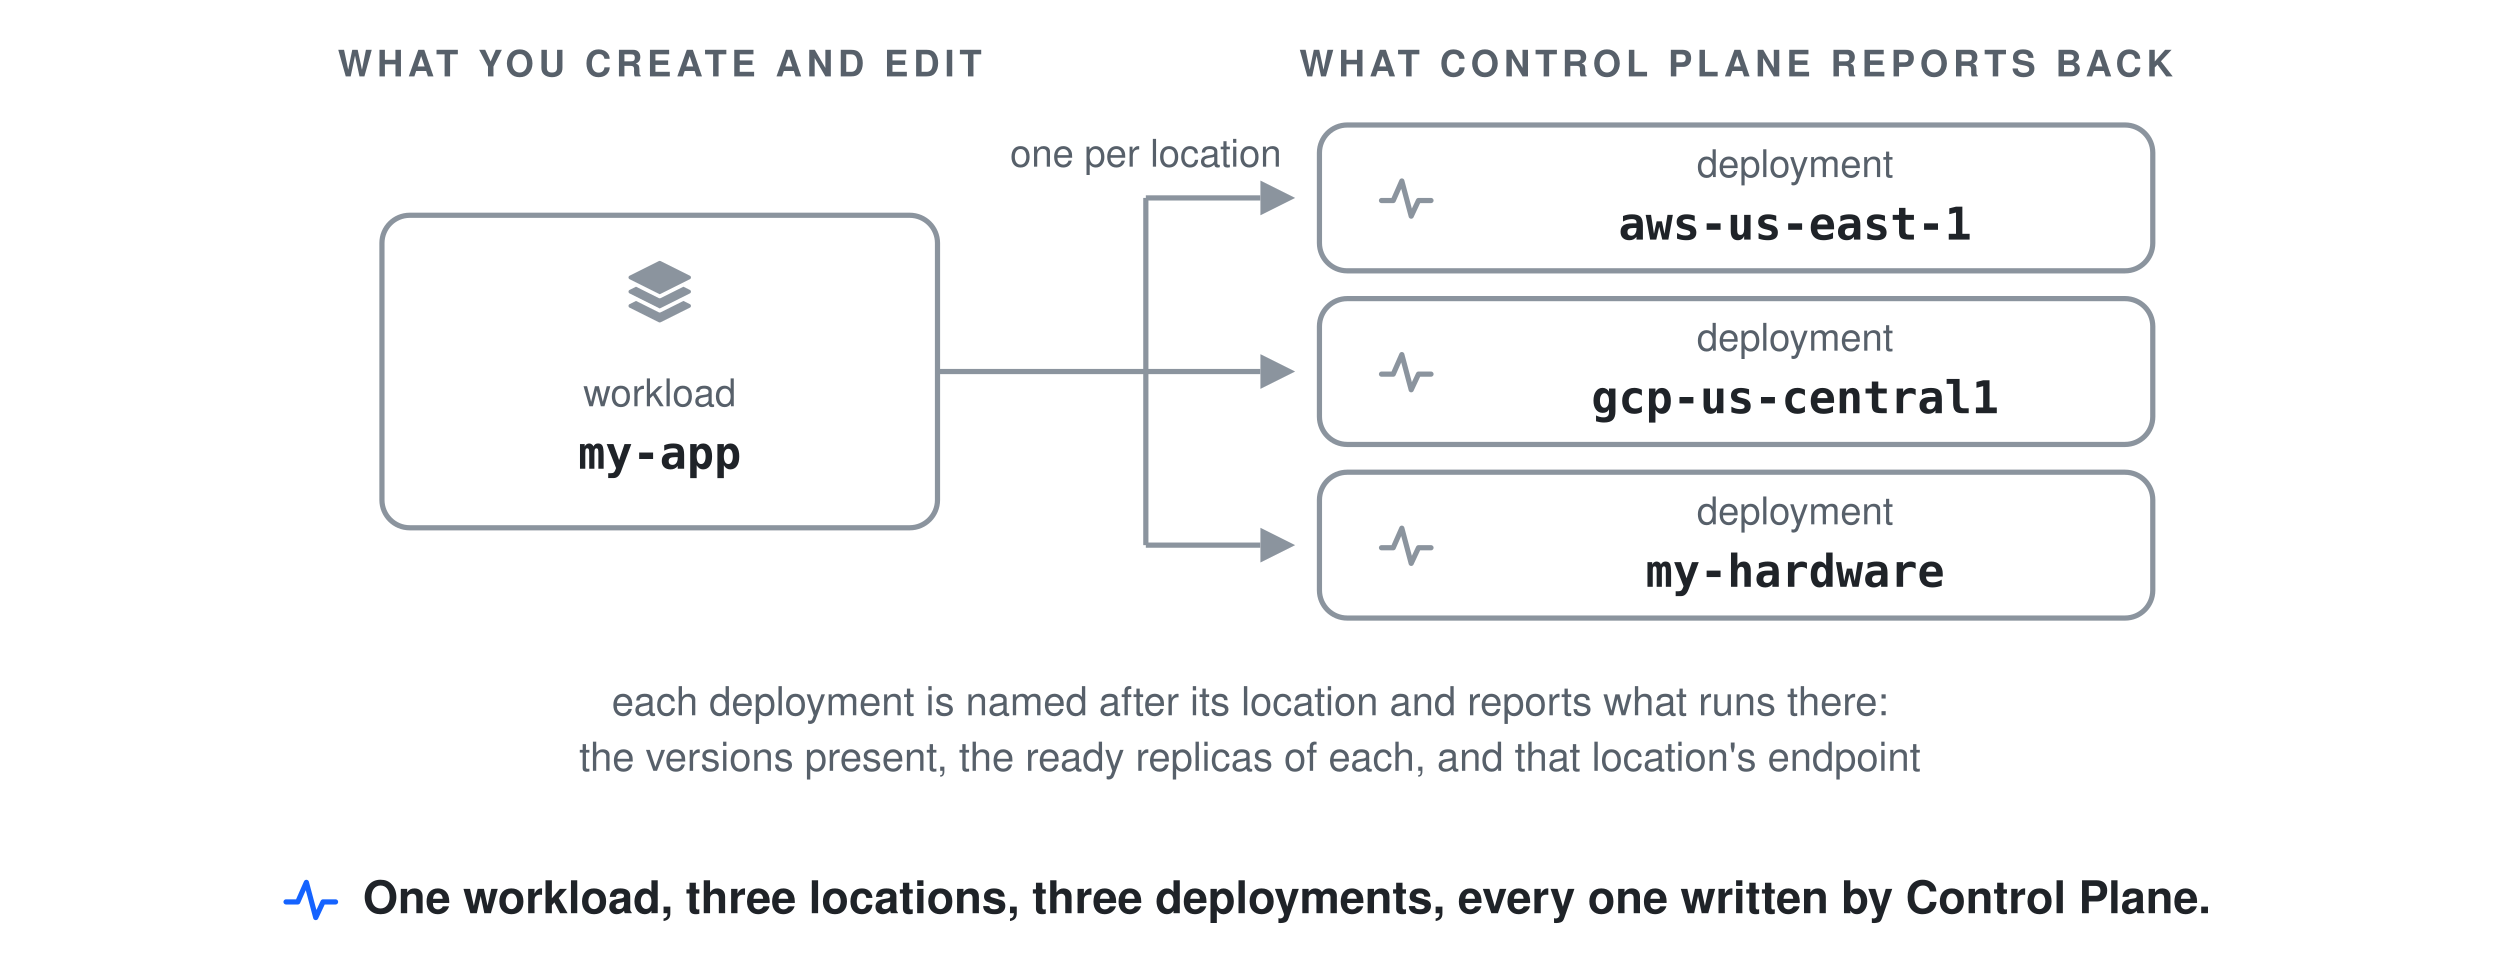
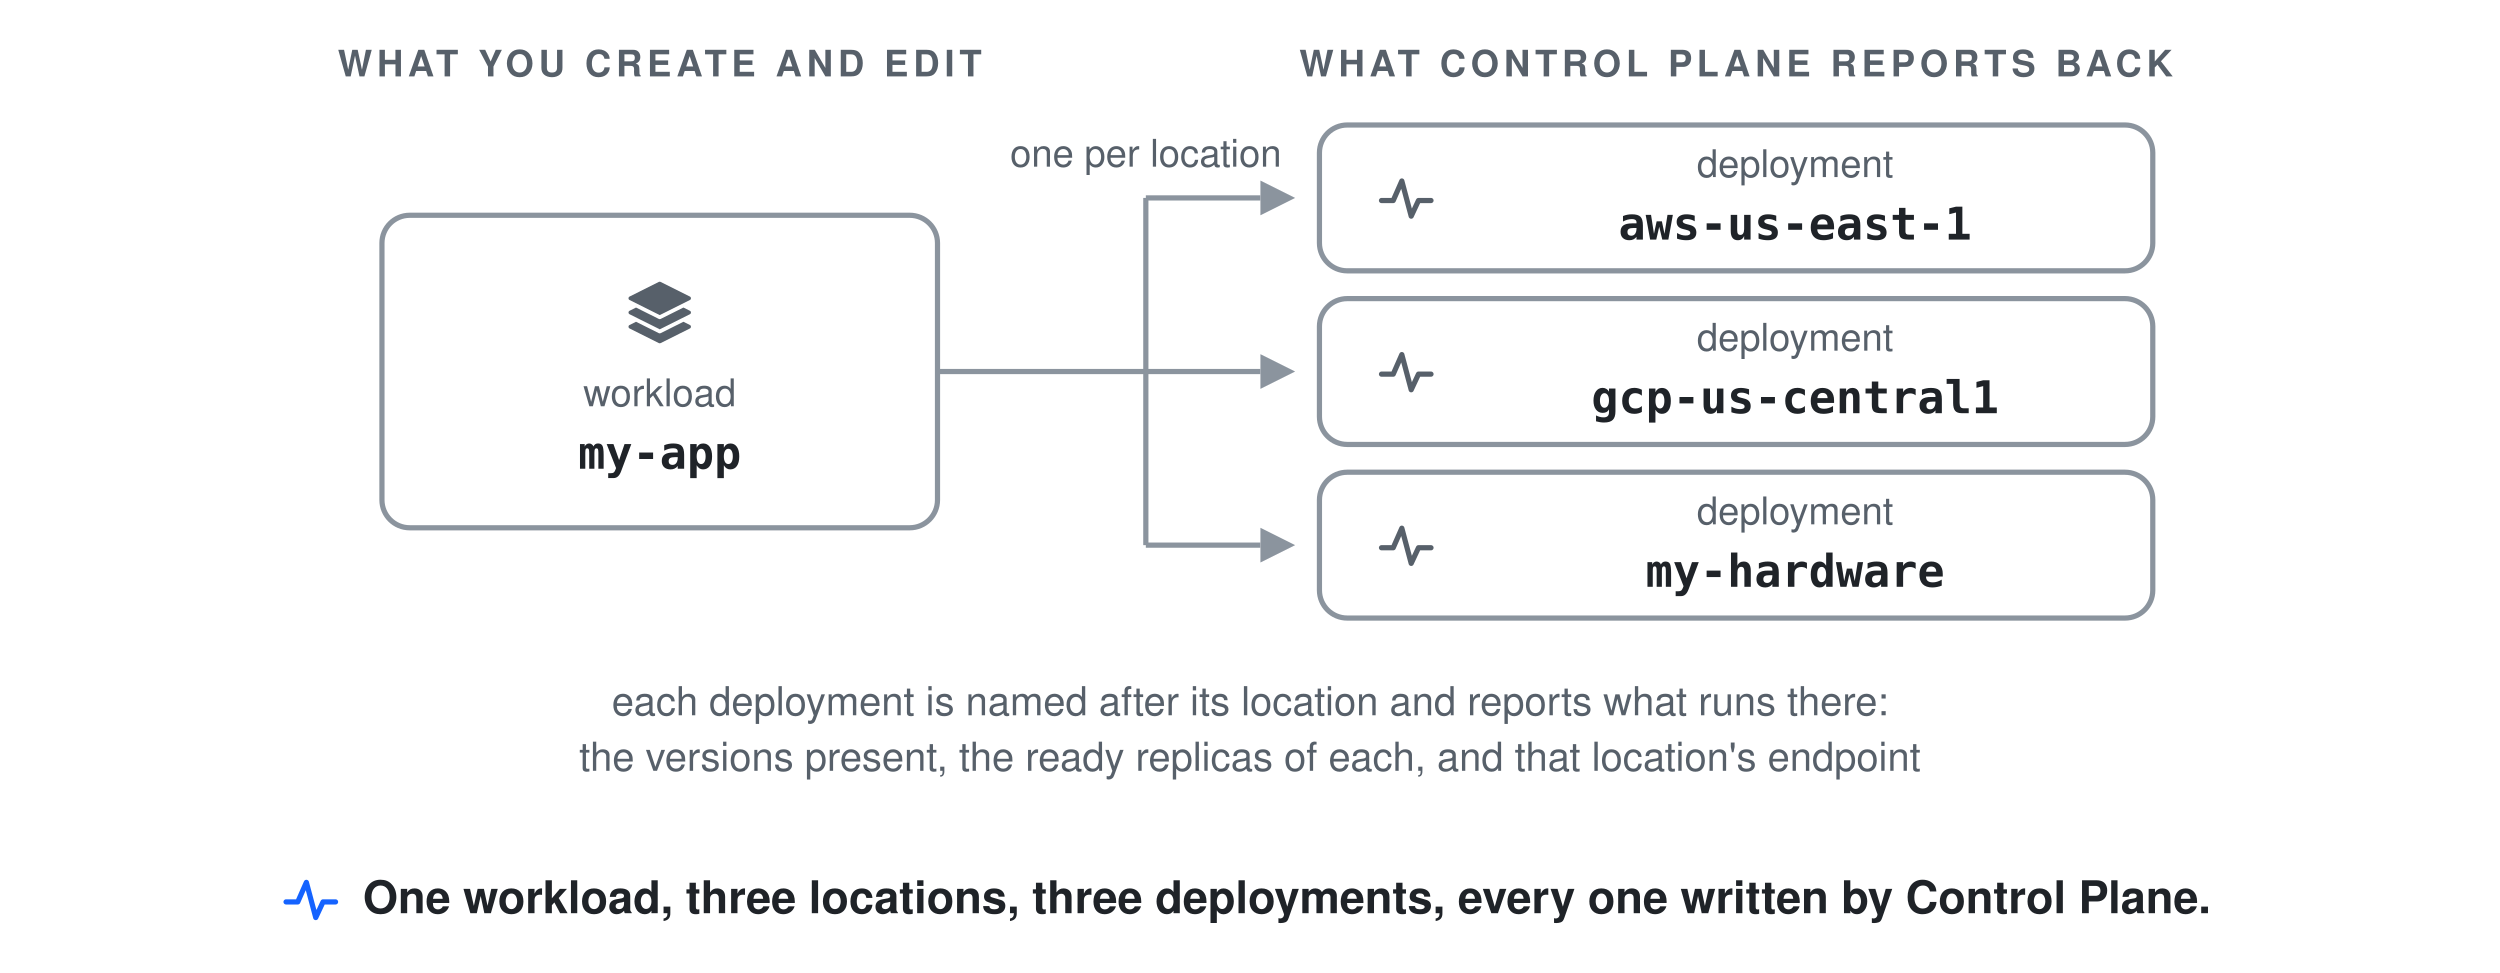
<svg xmlns="http://www.w3.org/2000/svg" viewBox="0 0 720 280" role="img" aria-label="The workload you create and edit, my-app, on the left. An arrow labeled one per location fans out to three deployments Control Plane reports back: aws-us-east-1, gcp-us-central1, and my-hardware. Each deployment is named after its location and reports what runs there: the versions present, the ready replicas of each, and that location's endpoint. One workload, three locations, three deployments, every one written by Control Plane.">
  <style>
  .box{fill:none;stroke:#8b949e;stroke-width:1.5}
  .lbl{fill:#57606a;font:600 10.5px ui-sans-serif,-apple-system,"Segoe UI",Helvetica,Arial,sans-serif;letter-spacing:1.4px}
  .kind{fill:#57606a;font:400 11px ui-sans-serif,-apple-system,"Segoe UI",Helvetica,Arial,sans-serif}
  .val{fill:#1f2328;font:600 13px SFMono-Regular,Menlo,Consolas,monospace}
  .sub{fill:#57606a;font:400 11.5px ui-sans-serif,-apple-system,"Segoe UI",Helvetica,Arial,sans-serif}
  .sum{fill:#1f2328;font:600 13px ui-sans-serif,-apple-system,"Segoe UI",Helvetica,Arial,sans-serif}
  .line{stroke:#8b949e;stroke-width:1.5;fill:none}
  .head{fill:#8b949e}
-   .ico{fill:#8b949e}
+   .ico{fill:#57606a}
  .icop{fill:#1563ff}
-   .pulse{stroke:#8b949e;stroke-width:2;fill:none;stroke-linejoin:round;stroke-linecap:round}
+   .pulse{stroke:#57606a;stroke-width:2;fill:none;stroke-linejoin:round;stroke-linecap:round}
  .pulsep{stroke:#1563ff;stroke-width:2;fill:none;stroke-linejoin:round;stroke-linecap:round}
  @media (prefers-color-scheme:dark){
    .box{stroke:#6e7681}
    .lbl,.kind,.sub{fill:#9198a1}
    .val,.sum{fill:#e6edf3}
    .line{stroke:#6e7681}
-     .head,.ico{fill:#6e7681}
+     .head{fill:#6e7681}
+     .ico{fill:#9198a1}
    .icop{fill:#64a5ef}
  }
</style>
  <text x="190" y="22" class="lbl" text-anchor="middle">WHAT YOU CREATE AND EDIT</text>
  <text x="500" y="22" class="lbl" text-anchor="middle">WHAT CONTROL PLANE REPORTS BACK</text>
  <rect x="110" y="62" width="160" height="90" rx="8" class="box" />
-   <g class="ico" transform="translate(181,75) scale(0.035156)">
+   <g class="ico" transform="translate(181,81) scale(0.035156)">
    <g>
      <path d="m263.085 425.468c-2.215 1.108-4.626 1.661-7.038 1.661-2.411 0-4.823-.554-7.038-1.661l-187.143-93.572-53.166 26.583c-11.599 5.8-11.599 22.353 0 28.152l240.309 120.155c4.431 2.215 9.646 2.215 14.076 0l240.309-120.155c11.599-5.8 11.599-22.353 0-28.152l-53.166-26.583z" />
      <path d="m263.085 308.959c-2.215 1.108-4.626 1.661-7.038 1.661-2.411 0-4.823-.554-7.038-1.661l-187.143-93.571-53.166 26.583c-11.599 5.8-11.599 22.353 0 28.152l247.347 123.674 247.347-123.674c11.599-5.8 11.599-22.353 0-28.152l-53.166-26.583z" />
      <path d="m503.394 125.462-240.309-120.155c-4.431-2.215-9.646-2.215-14.076 0l-240.309 120.155c-11.599 5.8-11.599 22.353 0 28.152l247.347 123.674 247.347-123.674c11.6-5.799 11.6-22.352 0-28.152z" />
    </g>
  </g>
  <text x="190" y="117" class="kind" text-anchor="middle">workload</text>
  <text x="190" y="135" class="val" text-anchor="middle">my-app</text>
  <text x="330" y="48" class="kind" text-anchor="middle">one per location</text>
  <path class="line" d="M270 107 H330" />
  <path class="line" d="M330 57 V157" />
  <path class="line" d="M330 57 H363" />
  <path class="head" d="M373 57 L363 52 L363 62 Z" />
  <path class="line" d="M330 107 H363" />
  <path class="head" d="M373 107 L363 102 L363 112 Z" />
  <path class="line" d="M330 157 H363" />
  <path class="head" d="M373 157 L363 152 L363 162 Z" />
  <rect x="380" y="36" width="240" height="42" rx="8" class="box" />
  <g class="pulse" transform="translate(396,48) scale(0.75)">
    <path d="M2.5 13 H7 L10.3 5.5 L13.9 19 L16.7 13 H21.5" />
  </g>
  <text x="517" y="51" class="kind" text-anchor="middle">deployment</text>
  <text x="517" y="69" class="val" text-anchor="middle">aws-us-east-1</text>
  <rect x="380" y="86" width="240" height="42" rx="8" class="box" />
  <g class="pulse" transform="translate(396,98) scale(0.75)">
    <path d="M2.5 13 H7 L10.3 5.5 L13.9 19 L16.7 13 H21.5" />
  </g>
  <text x="517" y="101" class="kind" text-anchor="middle">deployment</text>
  <text x="517" y="119" class="val" text-anchor="middle">gcp-us-central1</text>
  <rect x="380" y="136" width="240" height="42" rx="8" class="box" />
  <g class="pulse" transform="translate(396,148) scale(0.75)">
    <path d="M2.5 13 H7 L10.3 5.5 L13.9 19 L16.7 13 H21.5" />
  </g>
  <text x="517" y="151" class="kind" text-anchor="middle">deployment</text>
  <text x="517" y="169" class="val" text-anchor="middle">my-hardware</text>
  <text x="360" y="206" class="sub" text-anchor="middle">each deployment is named after its location and reports what runs there:</text>
  <text x="360" y="222" class="sub" text-anchor="middle">the versions present, the ready replicas of each, and that location's endpoint</text>
  <g class="pulsep" id="sumicon" transform="translate(80.51,250) scale(0.75)">
    <path d="M2.5 13 H7 L10.3 5.5 L13.9 19 L16.7 13 H21.5" />
  </g>
  <text id="sum" x="104.51" y="263" class="sum">One workload, three locations, three deployments, every one written by Control Plane.</text>
</svg>
